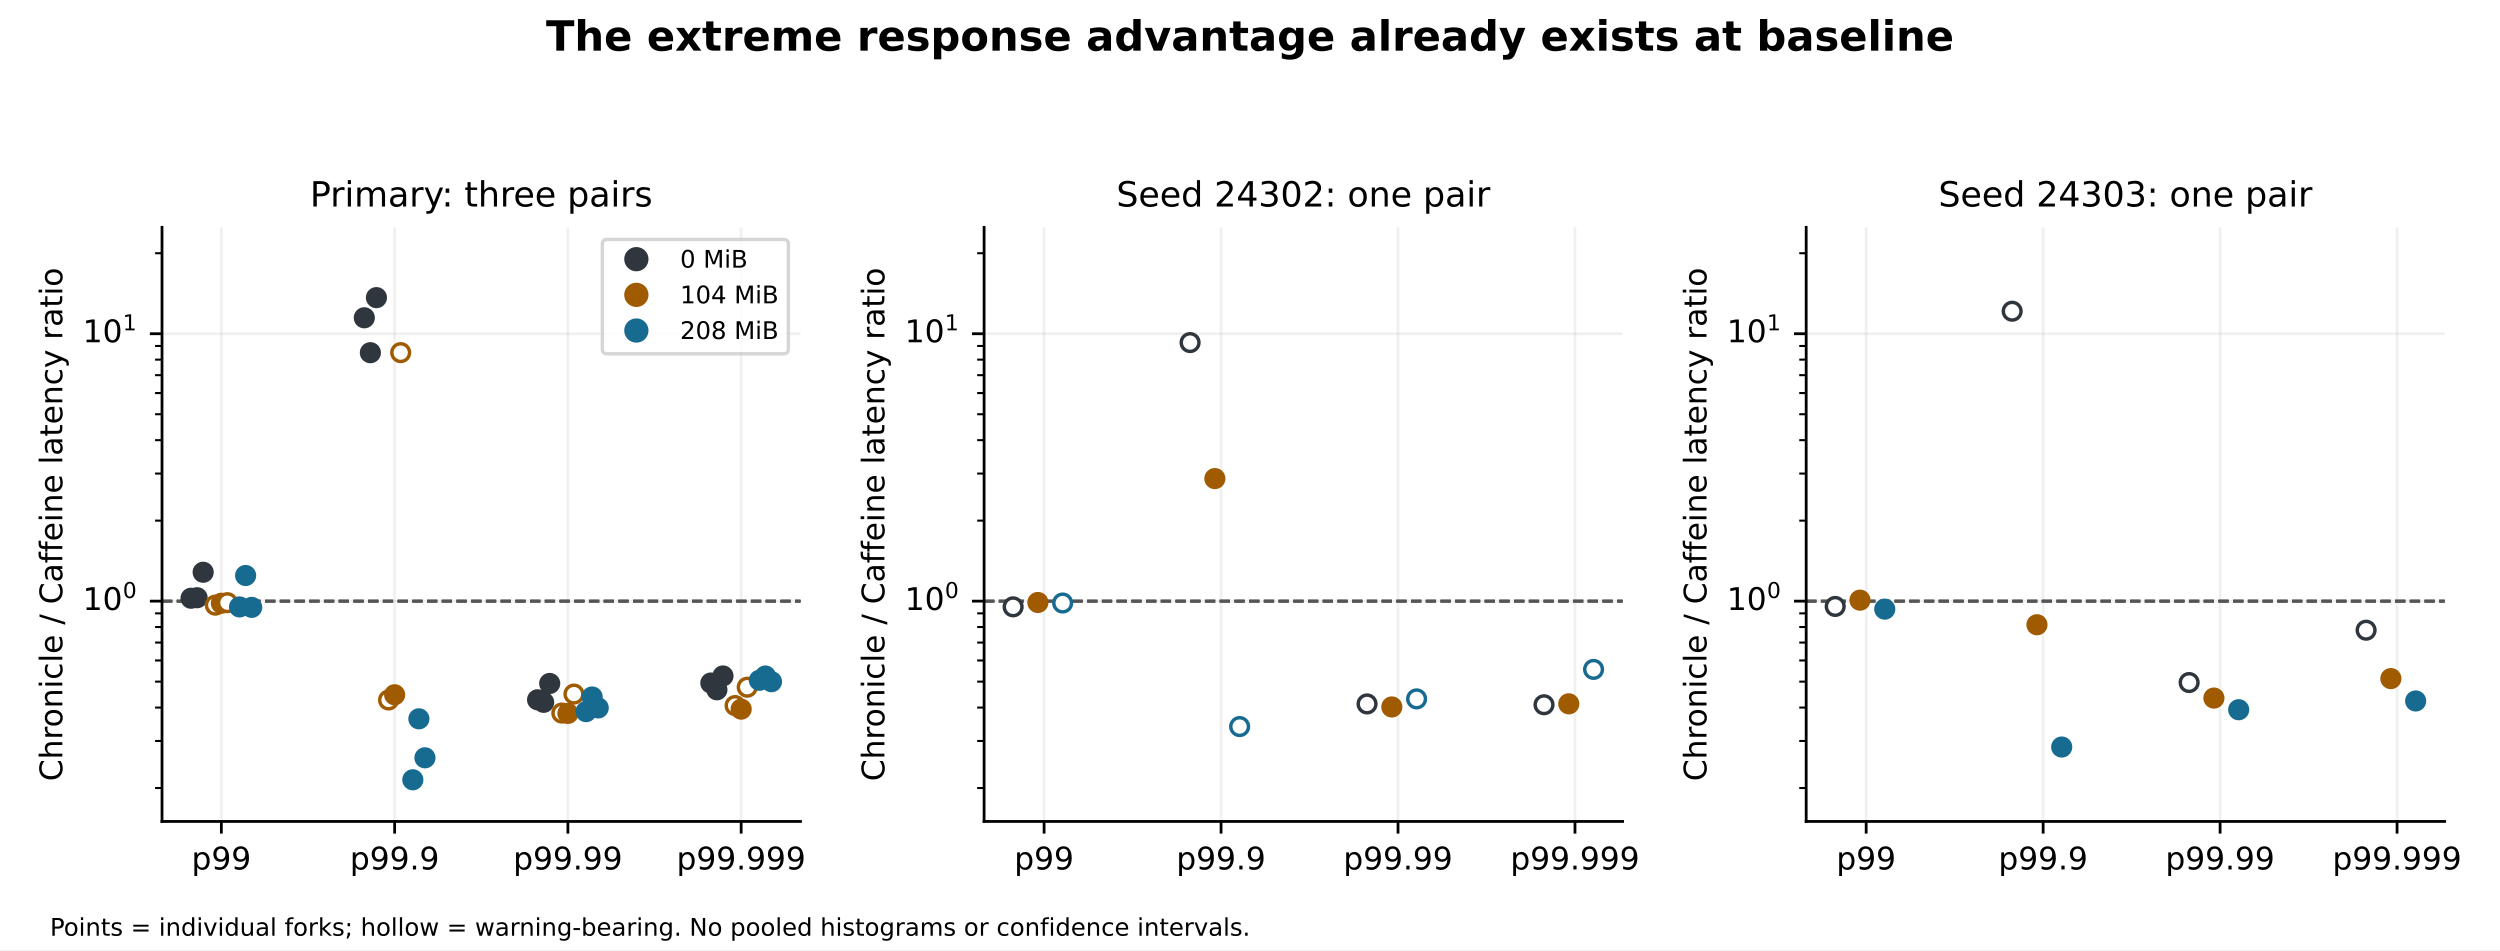
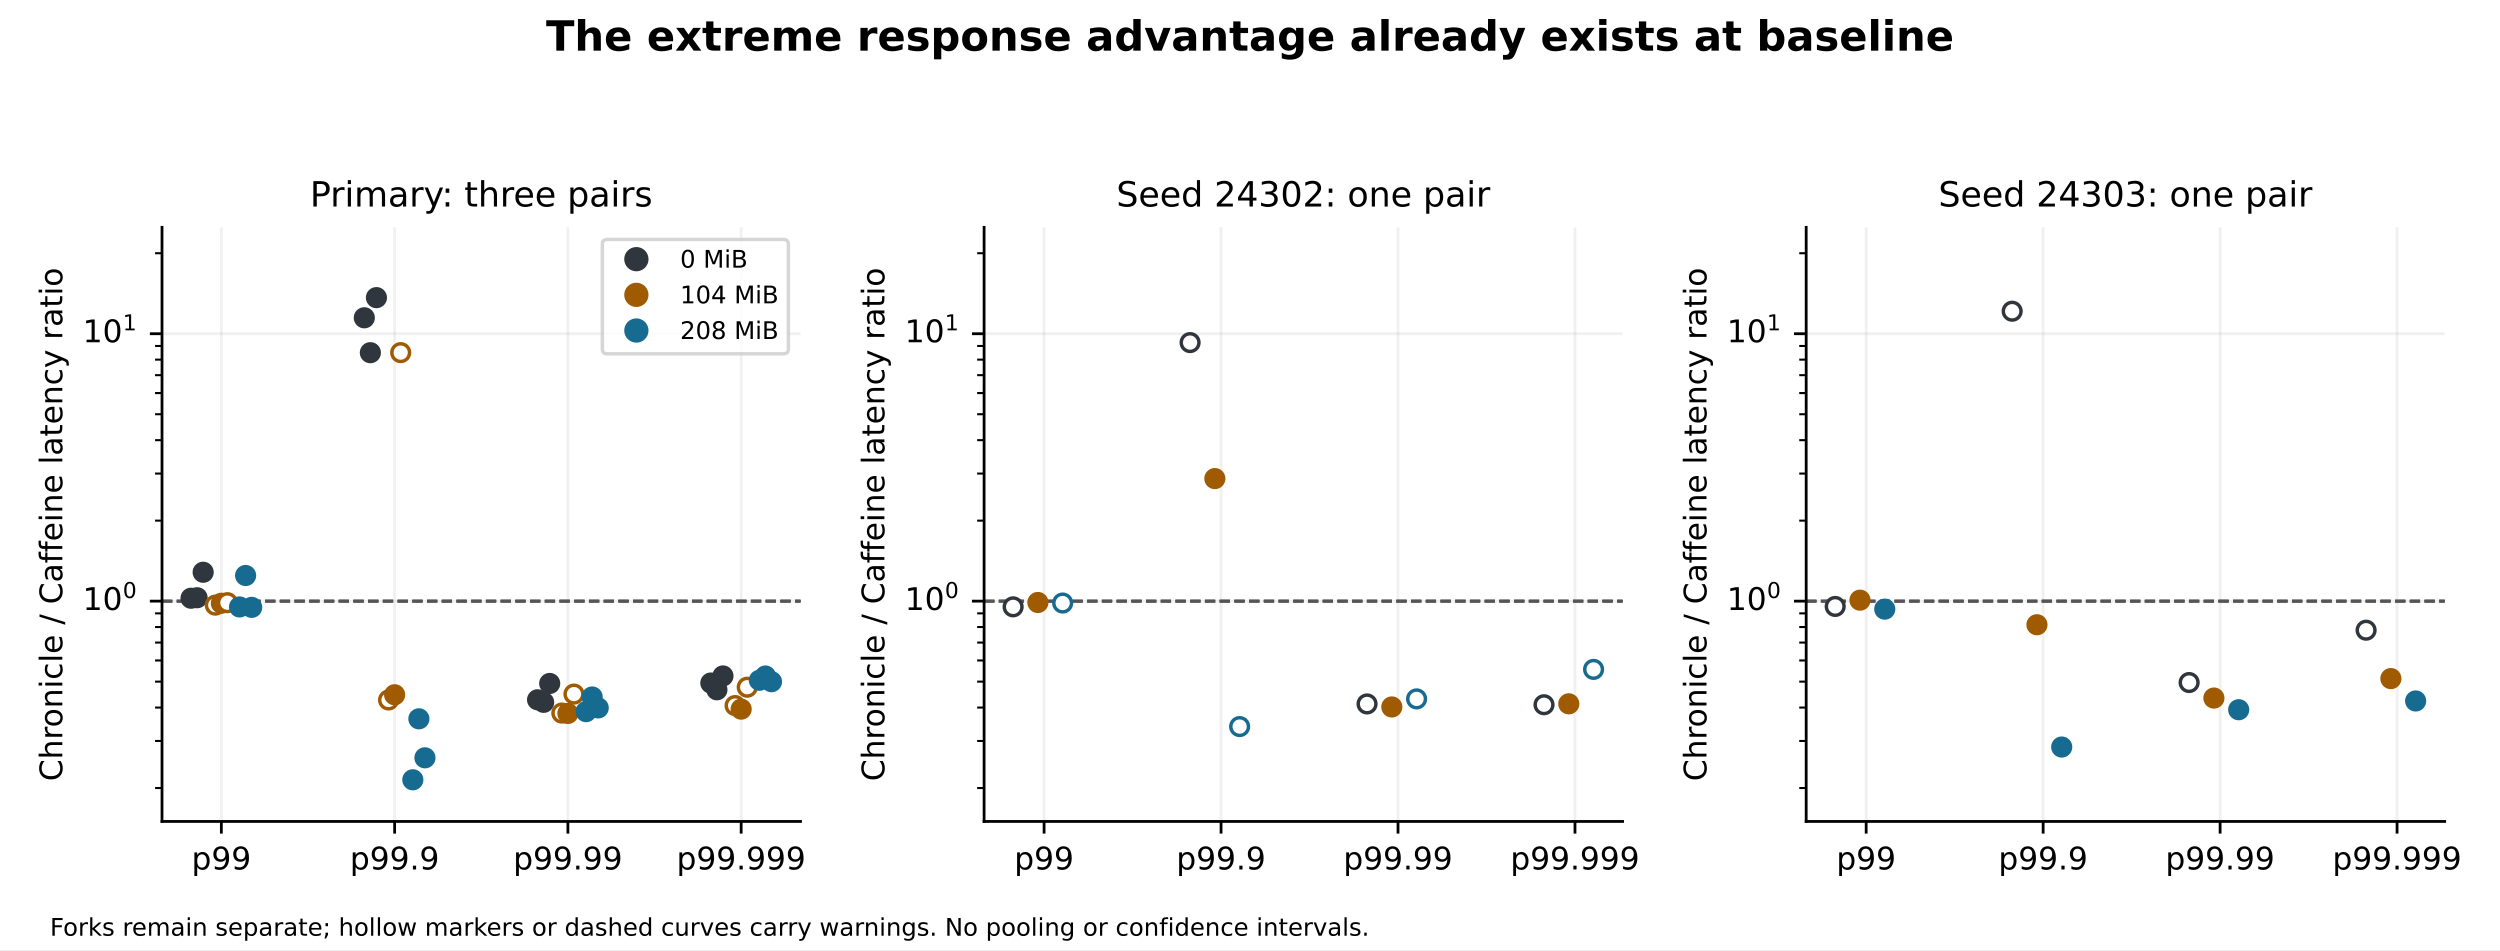
<svg xmlns="http://www.w3.org/2000/svg" xmlns:xlink="http://www.w3.org/1999/xlink" width="720pt" height="273.6pt" viewBox="0 0 720 273.6" version="1.1">
  <defs>
    <style type="text/css">*{stroke-linejoin: round; stroke-linecap: butt}</style>
  </defs>
  <g id="figure_1">
    <g id="patch_1">
      <path d="M 0 273.6 L 720 273.6 L 720 0 L 0 0 z " style="fill: #ffffff" />
    </g>
    <g id="axes_1">
      <g id="patch_2">
        <path d="M 46.66 236.576 L 230.546 236.576 L 230.546 65.472 L 46.66 65.472 z " style="fill: #ffffff" />
      </g>
      <g id="matplotlib.axis_1">
        <g id="xtick_1">
          <g id="line2d_1">
            <path d="M 63.751 236.576 L 63.751 65.472 " clip-path="url(#pb06b08d9f8)" style="fill: none; stroke: #b0b0b0; stroke-opacity: 0.18; stroke-width: 0.8; stroke-linecap: square" />
          </g>
          <g id="line2d_2">
            <defs>
              <path id="m2e19fe0b35" d="M 0 0 L 0 3.5 " style="stroke: #000000; stroke-width: 0.8" />
            </defs>
            <g>
              <use xlink:href="#m2e19fe0b35" x="63.751" y="236.576" style="stroke: #000000; stroke-width: 0.8" />
            </g>
          </g>
          <g id="text_1">
            <text style="font-size: 9px; font-family: 'DejaVu Sans', 'Bitstream Vera Sans', 'Computer Modern Sans Serif', 'Lucida Grande', 'Verdana', 'Geneva', 'Lucid', 'Arial', 'Helvetica', 'Avant Garde', sans-serif; text-anchor: middle" x="63.751" y="250.415" transform="rotate(-0 63.75149 250.4146)">p99</text>
          </g>
        </g>
        <g id="xtick_2">
          <g id="line2d_3">
            <path d="M 113.653 236.576 L 113.653 65.472 " clip-path="url(#pb06b08d9f8)" style="fill: none; stroke: #b0b0b0; stroke-opacity: 0.18; stroke-width: 0.8; stroke-linecap: square" />
          </g>
          <g id="line2d_4">
            <g>
              <use xlink:href="#m2e19fe0b35" x="113.653" y="236.576" style="stroke: #000000; stroke-width: 0.8" />
            </g>
          </g>
          <g id="text_2">
            <text style="font-size: 9px; font-family: 'DejaVu Sans', 'Bitstream Vera Sans', 'Computer Modern Sans Serif', 'Lucida Grande', 'Verdana', 'Geneva', 'Lucid', 'Arial', 'Helvetica', 'Avant Garde', sans-serif; text-anchor: middle" x="113.653" y="250.415" transform="rotate(-0 113.6526 250.4146)">p99.9</text>
          </g>
        </g>
        <g id="xtick_3">
          <g id="line2d_5">
            <path d="M 163.554 236.576 L 163.554 65.472 " clip-path="url(#pb06b08d9f8)" style="fill: none; stroke: #b0b0b0; stroke-opacity: 0.18; stroke-width: 0.8; stroke-linecap: square" />
          </g>
          <g id="line2d_6">
            <g>
              <use xlink:href="#m2e19fe0b35" x="163.554" y="236.576" style="stroke: #000000; stroke-width: 0.8" />
            </g>
          </g>
          <g id="text_3">
            <text style="font-size: 9px; font-family: 'DejaVu Sans', 'Bitstream Vera Sans', 'Computer Modern Sans Serif', 'Lucida Grande', 'Verdana', 'Geneva', 'Lucid', 'Arial', 'Helvetica', 'Avant Garde', sans-serif; text-anchor: middle" x="163.554" y="250.415" transform="rotate(-0 163.5538 250.4146)">p99.99</text>
          </g>
        </g>
        <g id="xtick_4">
          <g id="line2d_7">
            <path d="M 213.455 236.576 L 213.455 65.472 " clip-path="url(#pb06b08d9f8)" style="fill: none; stroke: #b0b0b0; stroke-opacity: 0.18; stroke-width: 0.8; stroke-linecap: square" />
          </g>
          <g id="line2d_8">
            <g>
              <use xlink:href="#m2e19fe0b35" x="213.455" y="236.576" style="stroke: #000000; stroke-width: 0.8" />
            </g>
          </g>
          <g id="text_4">
            <text style="font-size: 9px; font-family: 'DejaVu Sans', 'Bitstream Vera Sans', 'Computer Modern Sans Serif', 'Lucida Grande', 'Verdana', 'Geneva', 'Lucid', 'Arial', 'Helvetica', 'Avant Garde', sans-serif; text-anchor: middle" x="213.455" y="250.415" transform="rotate(-0 213.4549 250.4146)">p99.999</text>
          </g>
        </g>
      </g>
      <g id="matplotlib.axis_2">
        <g id="ytick_1">
          <g id="line2d_9">
            <path d="M 46.66 173.127 L 230.546 173.127 " clip-path="url(#pb06b08d9f8)" style="fill: none; stroke: #b0b0b0; stroke-opacity: 0.18; stroke-width: 0.8; stroke-linecap: square" />
          </g>
          <g id="line2d_10">
            <defs>
              <path id="m45cac647a9" d="M 0 0 L -3.5 0 " style="stroke: #000000; stroke-width: 0.8" />
            </defs>
            <g>
              <use xlink:href="#m45cac647a9" x="46.66" y="173.127" style="stroke: #000000; stroke-width: 0.8" />
            </g>
          </g>
          <g id="text_5">
            <g transform="translate(23.82035 176.5463)">
              <text>
                <tspan x="0" y="-0.873" style="font-size: 9px; font-family: 'DejaVu Sans'">1</tspan>
                <tspan x="5.726" y="-0.873" style="font-size: 9px; font-family: 'DejaVu Sans'">0</tspan>
                <tspan x="11.538" y="-4.319" style="font-size: 6.3px; font-family: 'DejaVu Sans'">0</tspan>
              </text>
            </g>
          </g>
        </g>
        <g id="ytick_2">
          <g id="line2d_11">
            <path d="M 46.66 96.117 L 230.546 96.117 " clip-path="url(#pb06b08d9f8)" style="fill: none; stroke: #b0b0b0; stroke-opacity: 0.18; stroke-width: 0.8; stroke-linecap: square" />
          </g>
          <g id="line2d_12">
            <g>
              <use xlink:href="#m45cac647a9" x="46.66" y="96.117" style="stroke: #000000; stroke-width: 0.8" />
            </g>
          </g>
          <g id="text_6">
            <g transform="translate(23.82035 99.53655)">
              <text>
                <tspan x="0" y="-0.961" style="font-size: 9px; font-family: 'DejaVu Sans'">1</tspan>
                <tspan x="5.726" y="-0.961" style="font-size: 9px; font-family: 'DejaVu Sans'">0</tspan>
                <tspan x="11.538" y="-4.406" style="font-size: 6.3px; font-family: 'DejaVu Sans'">1</tspan>
              </text>
            </g>
          </g>
        </g>
        <g id="ytick_3">
          <g id="line2d_13">
            <defs>
              <path id="m5f6f4502dd" d="M 0 0 L -2 0 " style="stroke: #000000; stroke-width: 0.6" />
            </defs>
            <g>
              <use xlink:href="#m5f6f4502dd" x="46.66" y="226.954" style="stroke: #000000; stroke-width: 0.6" />
            </g>
          </g>
        </g>
        <g id="ytick_4">
          <g id="line2d_14">
            <g>
              <use xlink:href="#m5f6f4502dd" x="46.66" y="213.394" style="stroke: #000000; stroke-width: 0.6" />
            </g>
          </g>
        </g>
        <g id="ytick_5">
          <g id="line2d_15">
            <g>
              <use xlink:href="#m5f6f4502dd" x="46.66" y="203.772" style="stroke: #000000; stroke-width: 0.6" />
            </g>
          </g>
        </g>
        <g id="ytick_6">
          <g id="line2d_16">
            <g>
              <use xlink:href="#m5f6f4502dd" x="46.66" y="196.309" style="stroke: #000000; stroke-width: 0.6" />
            </g>
          </g>
        </g>
        <g id="ytick_7">
          <g id="line2d_17">
            <g>
              <use xlink:href="#m5f6f4502dd" x="46.66" y="190.212" style="stroke: #000000; stroke-width: 0.6" />
            </g>
          </g>
        </g>
        <g id="ytick_8">
          <g id="line2d_18">
            <g>
              <use xlink:href="#m5f6f4502dd" x="46.66" y="185.056" style="stroke: #000000; stroke-width: 0.6" />
            </g>
          </g>
        </g>
        <g id="ytick_9">
          <g id="line2d_19">
            <g>
              <use xlink:href="#m5f6f4502dd" x="46.66" y="180.59" style="stroke: #000000; stroke-width: 0.6" />
            </g>
          </g>
        </g>
        <g id="ytick_10">
          <g id="line2d_20">
            <g>
              <use xlink:href="#m5f6f4502dd" x="46.66" y="176.651" style="stroke: #000000; stroke-width: 0.6" />
            </g>
          </g>
        </g>
        <g id="ytick_11">
          <g id="line2d_21">
            <g>
              <use xlink:href="#m5f6f4502dd" x="46.66" y="149.945" style="stroke: #000000; stroke-width: 0.6" />
            </g>
          </g>
        </g>
        <g id="ytick_12">
          <g id="line2d_22">
            <g>
              <use xlink:href="#m5f6f4502dd" x="46.66" y="136.384" style="stroke: #000000; stroke-width: 0.6" />
            </g>
          </g>
        </g>
        <g id="ytick_13">
          <g id="line2d_23">
            <g>
              <use xlink:href="#m5f6f4502dd" x="46.66" y="126.763" style="stroke: #000000; stroke-width: 0.6" />
            </g>
          </g>
        </g>
        <g id="ytick_14">
          <g id="line2d_24">
            <g>
              <use xlink:href="#m5f6f4502dd" x="46.66" y="119.299" style="stroke: #000000; stroke-width: 0.6" />
            </g>
          </g>
        </g>
        <g id="ytick_15">
          <g id="line2d_25">
            <g>
              <use xlink:href="#m5f6f4502dd" x="46.66" y="113.202" style="stroke: #000000; stroke-width: 0.6" />
            </g>
          </g>
        </g>
        <g id="ytick_16">
          <g id="line2d_26">
            <g>
              <use xlink:href="#m5f6f4502dd" x="46.66" y="108.046" style="stroke: #000000; stroke-width: 0.6" />
            </g>
          </g>
        </g>
        <g id="ytick_17">
          <g id="line2d_27">
            <g>
              <use xlink:href="#m5f6f4502dd" x="46.66" y="103.58" style="stroke: #000000; stroke-width: 0.6" />
            </g>
          </g>
        </g>
        <g id="ytick_18">
          <g id="line2d_28">
            <g>
              <use xlink:href="#m5f6f4502dd" x="46.66" y="99.641" style="stroke: #000000; stroke-width: 0.6" />
            </g>
          </g>
        </g>
        <g id="ytick_19">
          <g id="line2d_29">
            <g>
              <use xlink:href="#m5f6f4502dd" x="46.66" y="72.935" style="stroke: #000000; stroke-width: 0.6" />
            </g>
          </g>
        </g>
        <g id="text_7">
          <text style="font-size: 9px; font-family: 'DejaVu Sans', 'Bitstream Vera Sans', 'Computer Modern Sans Serif', 'Lucida Grande', 'Verdana', 'Geneva', 'Lucid', 'Arial', 'Helvetica', 'Avant Garde', sans-serif; text-anchor: middle" x="17.949" y="151.024" transform="rotate(-90 17.94863 151.024)">Chronicle / Caffeine latency ratio</text>
        </g>
      </g>
      <g id="line2d_30">
        <path d="M 46.66 173.127 L 230.546 173.127 " clip-path="url(#pb06b08d9f8)" style="fill: none; stroke-dasharray: 2.96,1.28; stroke-dashoffset: 0; stroke: #555555; stroke-width: 0.8" />
      </g>
      <g id="line2d_31">
        <path d="M 46.66 173.127 L 230.546 173.127 " clip-path="url(#pb06b08d9f8)" style="fill: none; stroke-dasharray: 2.96,1.28; stroke-dashoffset: 0; stroke: #555555; stroke-width: 0.8" />
      </g>
      <g id="line2d_32">
        <path d="M 46.66 173.127 L 230.546 173.127 " clip-path="url(#pb06b08d9f8)" style="fill: none; stroke-dasharray: 2.96,1.28; stroke-dashoffset: 0; stroke: #555555; stroke-width: 0.8" />
      </g>
      <g id="patch_3">
        <path d="M 46.66 236.576 L 46.66 65.472 " style="fill: none; stroke: #000000; stroke-width: 0.8; stroke-linejoin: miter; stroke-linecap: square" />
      </g>
      <g id="patch_4">
        <path d="M 46.66 236.576 L 230.546 236.576 " style="fill: none; stroke: #000000; stroke-width: 0.8; stroke-linejoin: miter; stroke-linecap: square" />
      </g>
      <g id="PathCollection_1">
        <defs>
          <path id="m85027ea4e3" d="M 0 2.55 C 0.676 2.55 1.325 2.281 1.803 1.803 C 2.281 1.325 2.55 0.676 2.55 0 C 2.55 -0.676 2.281 -1.325 1.803 -1.803 C 1.325 -2.281 0.676 -2.55 0 -2.55 C -0.676 -2.55 -1.325 -2.281 -1.803 -1.803 C -2.281 -1.325 -2.55 -0.676 -2.55 0 C -2.55 0.676 -2.281 1.325 -1.803 1.803 C -1.325 2.281 -0.676 2.55 0 2.55 z " style="stroke: #30363d" />
        </defs>
        <g clip-path="url(#pb06b08d9f8)">
          <use xlink:href="#m85027ea4e3" x="55.019" y="172.292" style="fill: #30363d; stroke: #30363d" />
        </g>
      </g>
      <g id="PathCollection_2">
        <g clip-path="url(#pb06b08d9f8)">
          <use xlink:href="#m85027ea4e3" x="104.92" y="91.52" style="fill: #30363d; stroke: #30363d" />
        </g>
      </g>
      <g id="PathCollection_3">
        <g clip-path="url(#pb06b08d9f8)">
          <use xlink:href="#m85027ea4e3" x="154.821" y="201.535" style="fill: #30363d; stroke: #30363d" />
        </g>
      </g>
      <g id="PathCollection_4">
        <g clip-path="url(#pb06b08d9f8)">
          <use xlink:href="#m85027ea4e3" x="204.722" y="196.713" style="fill: #30363d; stroke: #30363d" />
        </g>
      </g>
      <g id="PathCollection_5">
        <g clip-path="url(#pb06b08d9f8)">
          <use xlink:href="#m85027ea4e3" x="56.765" y="172.147" style="fill: #30363d; stroke: #30363d" />
        </g>
      </g>
      <g id="PathCollection_6">
        <g clip-path="url(#pb06b08d9f8)">
          <use xlink:href="#m85027ea4e3" x="106.666" y="101.576" style="fill: #30363d; stroke: #30363d" />
        </g>
      </g>
      <g id="PathCollection_7">
        <g clip-path="url(#pb06b08d9f8)">
          <use xlink:href="#m85027ea4e3" x="156.568" y="202.27" style="fill: #30363d; stroke: #30363d" />
        </g>
      </g>
      <g id="PathCollection_8">
        <g clip-path="url(#pb06b08d9f8)">
          <use xlink:href="#m85027ea4e3" x="206.469" y="198.658" style="fill: #30363d; stroke: #30363d" />
        </g>
      </g>
      <g id="PathCollection_9">
        <g clip-path="url(#pb06b08d9f8)">
          <use xlink:href="#m85027ea4e3" x="58.512" y="164.81" style="fill: #30363d; stroke: #30363d" />
        </g>
      </g>
      <g id="PathCollection_10">
        <g clip-path="url(#pb06b08d9f8)">
          <use xlink:href="#m85027ea4e3" x="108.413" y="85.717" style="fill: #30363d; stroke: #30363d" />
        </g>
      </g>
      <g id="PathCollection_11">
        <g clip-path="url(#pb06b08d9f8)">
          <use xlink:href="#m85027ea4e3" x="158.314" y="196.836" style="fill: #30363d; stroke: #30363d" />
        </g>
      </g>
      <g id="PathCollection_12">
        <g clip-path="url(#pb06b08d9f8)">
          <use xlink:href="#m85027ea4e3" x="208.215" y="194.675" style="fill: #30363d; stroke: #30363d" />
        </g>
      </g>
      <g id="PathCollection_13">
        <defs>
          <path id="m04c769f289" d="M 0 2.55 C 0.676 2.55 1.325 2.281 1.803 1.803 C 2.281 1.325 2.55 0.676 2.55 0 C 2.55 -0.676 2.281 -1.325 1.803 -1.803 C 1.325 -2.281 0.676 -2.55 0 -2.55 C -0.676 -2.55 -1.325 -2.281 -1.803 -1.803 C -2.281 -1.325 -2.55 -0.676 -2.55 0 C -2.55 0.676 -2.281 1.325 -1.803 1.803 C -1.325 2.281 -0.676 2.55 0 2.55 z " style="stroke: #a05a00" />
        </defs>
        <g clip-path="url(#pb06b08d9f8)">
          <use xlink:href="#m04c769f289" x="62.005" y="174.279" style="fill: #ffffff; stroke: #a05a00" />
        </g>
      </g>
      <g id="PathCollection_14">
        <g clip-path="url(#pb06b08d9f8)">
          <use xlink:href="#m04c769f289" x="111.906" y="201.592" style="fill: #ffffff; stroke: #a05a00" />
        </g>
      </g>
      <g id="PathCollection_15">
        <g clip-path="url(#pb06b08d9f8)">
          <use xlink:href="#m04c769f289" x="161.807" y="205.361" style="fill: #ffffff; stroke: #a05a00" />
        </g>
      </g>
      <g id="PathCollection_16">
        <g clip-path="url(#pb06b08d9f8)">
          <use xlink:href="#m04c769f289" x="211.708" y="203.204" style="fill: #ffffff; stroke: #a05a00" />
        </g>
      </g>
      <g id="PathCollection_17">
        <defs>
          <path id="m1317a0f35c" d="M 0 2.55 C 0.676 2.55 1.325 2.281 1.803 1.803 C 2.281 1.325 2.55 0.676 2.55 0 C 2.55 -0.676 2.281 -1.325 1.803 -1.803 C 1.325 -2.281 0.676 -2.55 0 -2.55 C -0.676 -2.55 -1.325 -2.281 -1.803 -1.803 C -2.281 -1.325 -2.55 -0.676 -2.55 0 C -2.55 0.676 -2.281 1.325 -1.803 1.803 C -1.325 2.281 -0.676 2.55 0 2.55 z " style="stroke: #a05a00" />
        </defs>
        <g clip-path="url(#pb06b08d9f8)">
          <use xlink:href="#m1317a0f35c" x="63.751" y="173.74" style="fill: #a05a00; stroke: #a05a00" />
        </g>
      </g>
      <g id="PathCollection_18">
        <g clip-path="url(#pb06b08d9f8)">
          <use xlink:href="#m1317a0f35c" x="113.653" y="200.091" style="fill: #a05a00; stroke: #a05a00" />
        </g>
      </g>
      <g id="PathCollection_19">
        <g clip-path="url(#pb06b08d9f8)">
          <use xlink:href="#m1317a0f35c" x="163.554" y="205.468" style="fill: #a05a00; stroke: #a05a00" />
        </g>
      </g>
      <g id="PathCollection_20">
        <g clip-path="url(#pb06b08d9f8)">
          <use xlink:href="#m1317a0f35c" x="213.455" y="204.23" style="fill: #a05a00; stroke: #a05a00" />
        </g>
      </g>
      <g id="PathCollection_21">
        <g clip-path="url(#pb06b08d9f8)">
          <use xlink:href="#m04c769f289" x="65.498" y="173.573" style="fill: #ffffff; stroke: #a05a00" />
        </g>
      </g>
      <g id="PathCollection_22">
        <g clip-path="url(#pb06b08d9f8)">
          <use xlink:href="#m04c769f289" x="115.399" y="101.554" style="fill: #ffffff; stroke: #a05a00" />
        </g>
      </g>
      <g id="PathCollection_23">
        <g clip-path="url(#pb06b08d9f8)">
          <use xlink:href="#m04c769f289" x="165.3" y="199.896" style="fill: #ffffff; stroke: #a05a00" />
        </g>
      </g>
      <g id="PathCollection_24">
        <g clip-path="url(#pb06b08d9f8)">
          <use xlink:href="#m04c769f289" x="215.201" y="197.916" style="fill: #ffffff; stroke: #a05a00" />
        </g>
      </g>
      <g id="PathCollection_25">
        <defs>
          <path id="m5c1a05dfcf" d="M 0 2.55 C 0.676 2.55 1.325 2.281 1.803 1.803 C 2.281 1.325 2.55 0.676 2.55 0 C 2.55 -0.676 2.281 -1.325 1.803 -1.803 C 1.325 -2.281 0.676 -2.55 0 -2.55 C -0.676 -2.55 -1.325 -2.281 -1.803 -1.803 C -2.281 -1.325 -2.55 -0.676 -2.55 0 C -2.55 0.676 -2.281 1.325 -1.803 1.803 C -1.325 2.281 -0.676 2.55 0 2.55 z " style="stroke: #176b91" />
        </defs>
        <g clip-path="url(#pb06b08d9f8)">
          <use xlink:href="#m5c1a05dfcf" x="68.991" y="174.801" style="fill: #176b91; stroke: #176b91" />
        </g>
      </g>
      <g id="PathCollection_26">
        <g clip-path="url(#pb06b08d9f8)">
          <use xlink:href="#m5c1a05dfcf" x="118.892" y="224.578" style="fill: #176b91; stroke: #176b91" />
        </g>
      </g>
      <g id="PathCollection_27">
        <g clip-path="url(#pb06b08d9f8)">
          <use xlink:href="#m5c1a05dfcf" x="168.793" y="204.952" style="fill: #176b91; stroke: #176b91" />
        </g>
      </g>
      <g id="PathCollection_28">
        <g clip-path="url(#pb06b08d9f8)">
          <use xlink:href="#m5c1a05dfcf" x="218.695" y="195.925" style="fill: #176b91; stroke: #176b91" />
        </g>
      </g>
      <g id="PathCollection_29">
        <g clip-path="url(#pb06b08d9f8)">
          <use xlink:href="#m5c1a05dfcf" x="70.738" y="165.745" style="fill: #176b91; stroke: #176b91" />
        </g>
      </g>
      <g id="PathCollection_30">
        <g clip-path="url(#pb06b08d9f8)">
          <use xlink:href="#m5c1a05dfcf" x="120.639" y="207.02" style="fill: #176b91; stroke: #176b91" />
        </g>
      </g>
      <g id="PathCollection_31">
        <g clip-path="url(#pb06b08d9f8)">
          <use xlink:href="#m5c1a05dfcf" x="170.54" y="200.73" style="fill: #176b91; stroke: #176b91" />
        </g>
      </g>
      <g id="PathCollection_32">
        <g clip-path="url(#pb06b08d9f8)">
          <use xlink:href="#m5c1a05dfcf" x="220.441" y="194.693" style="fill: #176b91; stroke: #176b91" />
        </g>
      </g>
      <g id="PathCollection_33">
        <g clip-path="url(#pb06b08d9f8)">
          <use xlink:href="#m5c1a05dfcf" x="72.484" y="174.922" style="fill: #176b91; stroke: #176b91" />
        </g>
      </g>
      <g id="PathCollection_34">
        <g clip-path="url(#pb06b08d9f8)">
          <use xlink:href="#m5c1a05dfcf" x="122.385" y="218.247" style="fill: #176b91; stroke: #176b91" />
        </g>
      </g>
      <g id="PathCollection_35">
        <g clip-path="url(#pb06b08d9f8)">
          <use xlink:href="#m5c1a05dfcf" x="172.286" y="203.881" style="fill: #176b91; stroke: #176b91" />
        </g>
      </g>
      <g id="PathCollection_36">
        <g clip-path="url(#pb06b08d9f8)">
          <use xlink:href="#m5c1a05dfcf" x="222.188" y="196.327" style="fill: #176b91; stroke: #176b91" />
        </g>
      </g>
      <g id="text_8">
        <text style="font-size: 10px; font-family: 'DejaVu Sans', 'Bitstream Vera Sans', 'Computer Modern Sans Serif', 'Lucida Grande', 'Verdana', 'Geneva', 'Lucid', 'Arial', 'Helvetica', 'Avant Garde', sans-serif; text-anchor: middle" x="138.603" y="59.472" transform="rotate(-0 138.6032 59.472)">Primary: three pairs</text>
      </g>
      <g id="legend_1">
        <g id="patch_5">
          <path d="M 174.873 101.896 L 225.646 101.896 Q 227.046 101.896 227.046 100.496 L 227.046 70.372 Q 227.046 68.972 225.646 68.972 L 174.873 68.972 Q 173.473 68.972 173.473 70.372 L 173.473 100.496 Q 173.473 101.896 174.873 101.896 z " style="fill: #ffffff; opacity: 0.8; stroke: #cccccc; stroke-linejoin: miter" />
        </g>
        <g id="line2d_33">
          <defs>
            <path id="meec85dda06" d="M 0 3 C 0.796 3 1.559 2.684 2.121 2.121 C 2.684 1.559 3 0.796 3 0 C 3 -0.796 2.684 -1.559 2.121 -2.121 C 1.559 -2.684 0.796 -3 0 -3 C -0.796 -3 -1.559 -2.684 -2.121 -2.121 C -2.684 -1.559 -3 -0.796 -3 0 C -3 0.796 -2.684 1.559 -2.121 2.121 C -1.559 2.684 -0.796 3 0 3 z " style="stroke: #30363d" />
          </defs>
          <g>
            <use xlink:href="#meec85dda06" x="183.273" y="74.641" style="fill: #30363d; stroke: #30363d" />
          </g>
        </g>
        <g id="text_9">
          <text style="font-size: 7px; font-family: 'DejaVu Sans', 'Bitstream Vera Sans', 'Computer Modern Sans Serif', 'Lucida Grande', 'Verdana', 'Geneva', 'Lucid', 'Arial', 'Helvetica', 'Avant Garde', sans-serif; text-anchor: start" x="195.873" y="77.091" transform="rotate(-0 195.8731 77.09091)">0 MiB</text>
        </g>
        <g id="line2d_34">
          <defs>
            <path id="m5fdde1ce0a" d="M 0 3 C 0.796 3 1.559 2.684 2.121 2.121 C 2.684 1.559 3 0.796 3 0 C 3 -0.796 2.684 -1.559 2.121 -2.121 C 1.559 -2.684 0.796 -3 0 -3 C -0.796 -3 -1.559 -2.684 -2.121 -2.121 C -2.684 -1.559 -3 -0.796 -3 0 C -3 0.796 -2.684 1.559 -2.121 2.121 C -1.559 2.684 -0.796 3 0 3 z " style="stroke: #a05a00" />
          </defs>
          <g>
            <use xlink:href="#m5fdde1ce0a" x="183.273" y="84.916" style="fill: #a05a00; stroke: #a05a00" />
          </g>
        </g>
        <g id="text_10">
          <text style="font-size: 7px; font-family: 'DejaVu Sans', 'Bitstream Vera Sans', 'Computer Modern Sans Serif', 'Lucida Grande', 'Verdana', 'Geneva', 'Lucid', 'Arial', 'Helvetica', 'Avant Garde', sans-serif; text-anchor: start" x="195.873" y="87.366" transform="rotate(-0 195.8731 87.36559)">104 MiB</text>
        </g>
        <g id="line2d_35">
          <defs>
            <path id="mb1805a4acd" d="M 0 3 C 0.796 3 1.559 2.684 2.121 2.121 C 2.684 1.559 3 0.796 3 0 C 3 -0.796 2.684 -1.559 2.121 -2.121 C 1.559 -2.684 0.796 -3 0 -3 C -0.796 -3 -1.559 -2.684 -2.121 -2.121 C -2.684 -1.559 -3 -0.796 -3 0 C -3 0.796 -2.684 1.559 -2.121 2.121 C -1.559 2.684 -0.796 3 0 3 z " style="stroke: #176b91" />
          </defs>
          <g>
            <use xlink:href="#mb1805a4acd" x="183.273" y="95.19" style="fill: #176b91; stroke: #176b91" />
          </g>
        </g>
        <g id="text_11">
          <text style="font-size: 7px; font-family: 'DejaVu Sans', 'Bitstream Vera Sans', 'Computer Modern Sans Serif', 'Lucida Grande', 'Verdana', 'Geneva', 'Lucid', 'Arial', 'Helvetica', 'Avant Garde', sans-serif; text-anchor: start" x="195.873" y="97.64" transform="rotate(-0 195.8731 97.64028)">208 MiB</text>
        </g>
      </g>
    </g>
    <g id="axes_2">
      <g id="patch_6">
        <path d="M 283.42 236.576 L 467.306 236.576 L 467.306 65.472 L 283.42 65.472 z " style="fill: #ffffff" />
      </g>
      <g id="matplotlib.axis_3">
        <g id="xtick_5">
          <g id="line2d_36">
            <path d="M 300.698 236.576 L 300.698 65.472 " clip-path="url(#p03fde44b15)" style="fill: none; stroke: #b0b0b0; stroke-opacity: 0.18; stroke-width: 0.8; stroke-linecap: square" />
          </g>
          <g id="line2d_37">
            <g>
              <use xlink:href="#m2e19fe0b35" x="300.698" y="236.576" style="stroke: #000000; stroke-width: 0.8" />
            </g>
          </g>
          <g id="text_12">
            <text style="font-size: 9px; font-family: 'DejaVu Sans', 'Bitstream Vera Sans', 'Computer Modern Sans Serif', 'Lucida Grande', 'Verdana', 'Geneva', 'Lucid', 'Arial', 'Helvetica', 'Avant Garde', sans-serif; text-anchor: middle" x="300.698" y="250.415" transform="rotate(-0 300.6979 250.4146)">p99</text>
          </g>
        </g>
        <g id="xtick_6">
          <g id="line2d_38">
            <path d="M 351.664 236.576 L 351.664 65.472 " clip-path="url(#p03fde44b15)" style="fill: none; stroke: #b0b0b0; stroke-opacity: 0.18; stroke-width: 0.8; stroke-linecap: square" />
          </g>
          <g id="line2d_39">
            <g>
              <use xlink:href="#m2e19fe0b35" x="351.664" y="236.576" style="stroke: #000000; stroke-width: 0.8" />
            </g>
          </g>
          <g id="text_13">
            <text style="font-size: 9px; font-family: 'DejaVu Sans', 'Bitstream Vera Sans', 'Computer Modern Sans Serif', 'Lucida Grande', 'Verdana', 'Geneva', 'Lucid', 'Arial', 'Helvetica', 'Avant Garde', sans-serif; text-anchor: middle" x="351.664" y="250.415" transform="rotate(-0 351.664 250.4146)">p99.9</text>
          </g>
        </g>
        <g id="xtick_7">
          <g id="line2d_40">
            <path d="M 402.63 236.576 L 402.63 65.472 " clip-path="url(#p03fde44b15)" style="fill: none; stroke: #b0b0b0; stroke-opacity: 0.18; stroke-width: 0.8; stroke-linecap: square" />
          </g>
          <g id="line2d_41">
            <g>
              <use xlink:href="#m2e19fe0b35" x="402.63" y="236.576" style="stroke: #000000; stroke-width: 0.8" />
            </g>
          </g>
          <g id="text_14">
            <text style="font-size: 9px; font-family: 'DejaVu Sans', 'Bitstream Vera Sans', 'Computer Modern Sans Serif', 'Lucida Grande', 'Verdana', 'Geneva', 'Lucid', 'Arial', 'Helvetica', 'Avant Garde', sans-serif; text-anchor: middle" x="402.63" y="250.415" transform="rotate(-0 402.6301 250.4146)">p99.99</text>
          </g>
        </g>
        <g id="xtick_8">
          <g id="line2d_42">
            <path d="M 453.596 236.576 L 453.596 65.472 " clip-path="url(#p03fde44b15)" style="fill: none; stroke: #b0b0b0; stroke-opacity: 0.18; stroke-width: 0.8; stroke-linecap: square" />
          </g>
          <g id="line2d_43">
            <g>
              <use xlink:href="#m2e19fe0b35" x="453.596" y="236.576" style="stroke: #000000; stroke-width: 0.8" />
            </g>
          </g>
          <g id="text_15">
            <text style="font-size: 9px; font-family: 'DejaVu Sans', 'Bitstream Vera Sans', 'Computer Modern Sans Serif', 'Lucida Grande', 'Verdana', 'Geneva', 'Lucid', 'Arial', 'Helvetica', 'Avant Garde', sans-serif; text-anchor: middle" x="453.596" y="250.415" transform="rotate(-0 453.5962 250.4146)">p99.999</text>
          </g>
        </g>
      </g>
      <g id="matplotlib.axis_4">
        <g id="ytick_20">
          <g id="line2d_44">
            <path d="M 283.42 173.127 L 467.306 173.127 " clip-path="url(#p03fde44b15)" style="fill: none; stroke: #b0b0b0; stroke-opacity: 0.18; stroke-width: 0.8; stroke-linecap: square" />
          </g>
          <g id="line2d_45">
            <g>
              <use xlink:href="#m45cac647a9" x="283.42" y="173.127" style="stroke: #000000; stroke-width: 0.8" />
            </g>
          </g>
          <g id="text_16">
            <g transform="translate(260.5803 176.5463)">
              <text>
                <tspan x="0" y="-0.873" style="font-size: 9px; font-family: 'DejaVu Sans'">1</tspan>
                <tspan x="5.726" y="-0.873" style="font-size: 9px; font-family: 'DejaVu Sans'">0</tspan>
                <tspan x="11.538" y="-4.319" style="font-size: 6.3px; font-family: 'DejaVu Sans'">0</tspan>
              </text>
            </g>
          </g>
        </g>
        <g id="ytick_21">
          <g id="line2d_46">
            <path d="M 283.42 96.117 L 467.306 96.117 " clip-path="url(#p03fde44b15)" style="fill: none; stroke: #b0b0b0; stroke-opacity: 0.18; stroke-width: 0.8; stroke-linecap: square" />
          </g>
          <g id="line2d_47">
            <g>
              <use xlink:href="#m45cac647a9" x="283.42" y="96.117" style="stroke: #000000; stroke-width: 0.8" />
            </g>
          </g>
          <g id="text_17">
            <g transform="translate(260.5803 99.53655)">
              <text>
                <tspan x="0" y="-0.961" style="font-size: 9px; font-family: 'DejaVu Sans'">1</tspan>
                <tspan x="5.726" y="-0.961" style="font-size: 9px; font-family: 'DejaVu Sans'">0</tspan>
                <tspan x="11.538" y="-4.406" style="font-size: 6.3px; font-family: 'DejaVu Sans'">1</tspan>
              </text>
            </g>
          </g>
        </g>
        <g id="ytick_22">
          <g id="line2d_48">
            <g>
              <use xlink:href="#m5f6f4502dd" x="283.42" y="226.954" style="stroke: #000000; stroke-width: 0.6" />
            </g>
          </g>
        </g>
        <g id="ytick_23">
          <g id="line2d_49">
            <g>
              <use xlink:href="#m5f6f4502dd" x="283.42" y="213.394" style="stroke: #000000; stroke-width: 0.6" />
            </g>
          </g>
        </g>
        <g id="ytick_24">
          <g id="line2d_50">
            <g>
              <use xlink:href="#m5f6f4502dd" x="283.42" y="203.772" style="stroke: #000000; stroke-width: 0.6" />
            </g>
          </g>
        </g>
        <g id="ytick_25">
          <g id="line2d_51">
            <g>
              <use xlink:href="#m5f6f4502dd" x="283.42" y="196.309" style="stroke: #000000; stroke-width: 0.6" />
            </g>
          </g>
        </g>
        <g id="ytick_26">
          <g id="line2d_52">
            <g>
              <use xlink:href="#m5f6f4502dd" x="283.42" y="190.212" style="stroke: #000000; stroke-width: 0.6" />
            </g>
          </g>
        </g>
        <g id="ytick_27">
          <g id="line2d_53">
            <g>
              <use xlink:href="#m5f6f4502dd" x="283.42" y="185.056" style="stroke: #000000; stroke-width: 0.6" />
            </g>
          </g>
        </g>
        <g id="ytick_28">
          <g id="line2d_54">
            <g>
              <use xlink:href="#m5f6f4502dd" x="283.42" y="180.59" style="stroke: #000000; stroke-width: 0.6" />
            </g>
          </g>
        </g>
        <g id="ytick_29">
          <g id="line2d_55">
            <g>
              <use xlink:href="#m5f6f4502dd" x="283.42" y="176.651" style="stroke: #000000; stroke-width: 0.6" />
            </g>
          </g>
        </g>
        <g id="ytick_30">
          <g id="line2d_56">
            <g>
              <use xlink:href="#m5f6f4502dd" x="283.42" y="149.945" style="stroke: #000000; stroke-width: 0.6" />
            </g>
          </g>
        </g>
        <g id="ytick_31">
          <g id="line2d_57">
            <g>
              <use xlink:href="#m5f6f4502dd" x="283.42" y="136.384" style="stroke: #000000; stroke-width: 0.6" />
            </g>
          </g>
        </g>
        <g id="ytick_32">
          <g id="line2d_58">
            <g>
              <use xlink:href="#m5f6f4502dd" x="283.42" y="126.763" style="stroke: #000000; stroke-width: 0.6" />
            </g>
          </g>
        </g>
        <g id="ytick_33">
          <g id="line2d_59">
            <g>
              <use xlink:href="#m5f6f4502dd" x="283.42" y="119.299" style="stroke: #000000; stroke-width: 0.6" />
            </g>
          </g>
        </g>
        <g id="ytick_34">
          <g id="line2d_60">
            <g>
              <use xlink:href="#m5f6f4502dd" x="283.42" y="113.202" style="stroke: #000000; stroke-width: 0.6" />
            </g>
          </g>
        </g>
        <g id="ytick_35">
          <g id="line2d_61">
            <g>
              <use xlink:href="#m5f6f4502dd" x="283.42" y="108.046" style="stroke: #000000; stroke-width: 0.6" />
            </g>
          </g>
        </g>
        <g id="ytick_36">
          <g id="line2d_62">
            <g>
              <use xlink:href="#m5f6f4502dd" x="283.42" y="103.58" style="stroke: #000000; stroke-width: 0.6" />
            </g>
          </g>
        </g>
        <g id="ytick_37">
          <g id="line2d_63">
            <g>
              <use xlink:href="#m5f6f4502dd" x="283.42" y="99.641" style="stroke: #000000; stroke-width: 0.6" />
            </g>
          </g>
        </g>
        <g id="ytick_38">
          <g id="line2d_64">
            <g>
              <use xlink:href="#m5f6f4502dd" x="283.42" y="72.935" style="stroke: #000000; stroke-width: 0.6" />
            </g>
          </g>
        </g>
        <g id="text_18">
          <text style="font-size: 9px; font-family: 'DejaVu Sans', 'Bitstream Vera Sans', 'Computer Modern Sans Serif', 'Lucida Grande', 'Verdana', 'Geneva', 'Lucid', 'Arial', 'Helvetica', 'Avant Garde', sans-serif; text-anchor: middle" x="254.709" y="151.024" transform="rotate(-90 254.7086 151.024)">Chronicle / Caffeine latency ratio</text>
        </g>
      </g>
      <g id="line2d_65">
        <path d="M 283.42 173.127 L 467.306 173.127 " clip-path="url(#p03fde44b15)" style="fill: none; stroke-dasharray: 2.96,1.28; stroke-dashoffset: 0; stroke: #555555; stroke-width: 0.8" />
      </g>
      <g id="line2d_66">
        <path d="M 283.42 173.127 L 467.306 173.127 " clip-path="url(#p03fde44b15)" style="fill: none; stroke-dasharray: 2.96,1.28; stroke-dashoffset: 0; stroke: #555555; stroke-width: 0.8" />
      </g>
      <g id="line2d_67">
        <path d="M 283.42 173.127 L 467.306 173.127 " clip-path="url(#p03fde44b15)" style="fill: none; stroke-dasharray: 2.96,1.28; stroke-dashoffset: 0; stroke: #555555; stroke-width: 0.8" />
      </g>
      <g id="patch_7">
        <path d="M 283.42 236.576 L 283.42 65.472 " style="fill: none; stroke: #000000; stroke-width: 0.8; stroke-linejoin: miter; stroke-linecap: square" />
      </g>
      <g id="patch_8">
        <path d="M 283.42 236.576 L 467.306 236.576 " style="fill: none; stroke: #000000; stroke-width: 0.8; stroke-linejoin: miter; stroke-linecap: square" />
      </g>
      <g id="PathCollection_37">
        <defs>
          <path id="m43af4e711e" d="M 0 2.55 C 0.676 2.55 1.325 2.281 1.803 1.803 C 2.281 1.325 2.55 0.676 2.55 0 C 2.55 -0.676 2.281 -1.325 1.803 -1.803 C 1.325 -2.281 0.676 -2.55 0 -2.55 C -0.676 -2.55 -1.325 -2.281 -1.803 -1.803 C -2.281 -1.325 -2.55 -0.676 -2.55 0 C -2.55 0.676 -2.281 1.325 -1.803 1.803 C -1.325 2.281 -0.676 2.55 0 2.55 z " style="stroke: #30363d" />
        </defs>
        <g clip-path="url(#p03fde44b15)">
          <use xlink:href="#m43af4e711e" x="291.779" y="174.773" style="fill: #ffffff; stroke: #30363d" />
        </g>
      </g>
      <g id="PathCollection_38">
        <g clip-path="url(#p03fde44b15)">
          <use xlink:href="#m43af4e711e" x="342.745" y="98.665" style="fill: #ffffff; stroke: #30363d" />
        </g>
      </g>
      <g id="PathCollection_39">
        <g clip-path="url(#p03fde44b15)">
          <use xlink:href="#m43af4e711e" x="393.711" y="202.736" style="fill: #ffffff; stroke: #30363d" />
        </g>
      </g>
      <g id="PathCollection_40">
        <g clip-path="url(#p03fde44b15)">
          <use xlink:href="#m43af4e711e" x="444.677" y="202.966" style="fill: #ffffff; stroke: #30363d" />
        </g>
      </g>
      <g id="PathCollection_41">
        <g clip-path="url(#p03fde44b15)">
          <use xlink:href="#m1317a0f35c" x="298.914" y="173.516" style="fill: #a05a00; stroke: #a05a00" />
        </g>
      </g>
      <g id="PathCollection_42">
        <g clip-path="url(#p03fde44b15)">
          <use xlink:href="#m1317a0f35c" x="349.88" y="137.83" style="fill: #a05a00; stroke: #a05a00" />
        </g>
      </g>
      <g id="PathCollection_43">
        <g clip-path="url(#p03fde44b15)">
          <use xlink:href="#m1317a0f35c" x="400.846" y="203.604" style="fill: #a05a00; stroke: #a05a00" />
        </g>
      </g>
      <g id="PathCollection_44">
        <g clip-path="url(#p03fde44b15)">
          <use xlink:href="#m1317a0f35c" x="451.812" y="202.7" style="fill: #a05a00; stroke: #a05a00" />
        </g>
      </g>
      <g id="PathCollection_45">
        <defs>
          <path id="m0e19b4c910" d="M 0 2.55 C 0.676 2.55 1.325 2.281 1.803 1.803 C 2.281 1.325 2.55 0.676 2.55 0 C 2.55 -0.676 2.281 -1.325 1.803 -1.803 C 1.325 -2.281 0.676 -2.55 0 -2.55 C -0.676 -2.55 -1.325 -2.281 -1.803 -1.803 C -2.281 -1.325 -2.55 -0.676 -2.55 0 C -2.55 0.676 -2.281 1.325 -1.803 1.803 C -1.325 2.281 -0.676 2.55 0 2.55 z " style="stroke: #176b91" />
        </defs>
        <g clip-path="url(#p03fde44b15)">
          <use xlink:href="#m0e19b4c910" x="306.049" y="173.671" style="fill: #ffffff; stroke: #176b91" />
        </g>
      </g>
      <g id="PathCollection_46">
        <g clip-path="url(#p03fde44b15)">
          <use xlink:href="#m0e19b4c910" x="357.015" y="209.254" style="fill: #ffffff; stroke: #176b91" />
        </g>
      </g>
      <g id="PathCollection_47">
        <g clip-path="url(#p03fde44b15)">
          <use xlink:href="#m0e19b4c910" x="407.982" y="201.283" style="fill: #ffffff; stroke: #176b91" />
        </g>
      </g>
      <g id="PathCollection_48">
        <g clip-path="url(#p03fde44b15)">
          <use xlink:href="#m0e19b4c910" x="458.948" y="192.787" style="fill: #ffffff; stroke: #176b91" />
        </g>
      </g>
      <g id="text_19">
        <text style="font-size: 10px; font-family: 'DejaVu Sans', 'Bitstream Vera Sans', 'Computer Modern Sans Serif', 'Lucida Grande', 'Verdana', 'Geneva', 'Lucid', 'Arial', 'Helvetica', 'Avant Garde', sans-serif; text-anchor: middle" x="375.363" y="59.472" transform="rotate(-0 375.3632 59.472)">Seed 24302: one pair</text>
      </g>
    </g>
    <g id="axes_3">
      <g id="patch_9">
        <path d="M 520.18 236.576 L 704.066 236.576 L 704.066 65.472 L 520.18 65.472 z " style="fill: #ffffff" />
      </g>
      <g id="matplotlib.axis_5">
        <g id="xtick_9">
          <g id="line2d_68">
            <path d="M 537.458 236.576 L 537.458 65.472 " clip-path="url(#pd1a7cd19f2)" style="fill: none; stroke: #b0b0b0; stroke-opacity: 0.18; stroke-width: 0.8; stroke-linecap: square" />
          </g>
          <g id="line2d_69">
            <g>
              <use xlink:href="#m2e19fe0b35" x="537.458" y="236.576" style="stroke: #000000; stroke-width: 0.8" />
            </g>
          </g>
          <g id="text_20">
            <text style="font-size: 9px; font-family: 'DejaVu Sans', 'Bitstream Vera Sans', 'Computer Modern Sans Serif', 'Lucida Grande', 'Verdana', 'Geneva', 'Lucid', 'Arial', 'Helvetica', 'Avant Garde', sans-serif; text-anchor: middle" x="537.458" y="250.415" transform="rotate(-0 537.4579 250.4146)">p99</text>
          </g>
        </g>
        <g id="xtick_10">
          <g id="line2d_70">
            <path d="M 588.424 236.576 L 588.424 65.472 " clip-path="url(#pd1a7cd19f2)" style="fill: none; stroke: #b0b0b0; stroke-opacity: 0.18; stroke-width: 0.8; stroke-linecap: square" />
          </g>
          <g id="line2d_71">
            <g>
              <use xlink:href="#m2e19fe0b35" x="588.424" y="236.576" style="stroke: #000000; stroke-width: 0.8" />
            </g>
          </g>
          <g id="text_21">
            <text style="font-size: 9px; font-family: 'DejaVu Sans', 'Bitstream Vera Sans', 'Computer Modern Sans Serif', 'Lucida Grande', 'Verdana', 'Geneva', 'Lucid', 'Arial', 'Helvetica', 'Avant Garde', sans-serif; text-anchor: middle" x="588.424" y="250.415" transform="rotate(-0 588.424 250.4146)">p99.9</text>
          </g>
        </g>
        <g id="xtick_11">
          <g id="line2d_72">
            <path d="M 639.39 236.576 L 639.39 65.472 " clip-path="url(#pd1a7cd19f2)" style="fill: none; stroke: #b0b0b0; stroke-opacity: 0.18; stroke-width: 0.8; stroke-linecap: square" />
          </g>
          <g id="line2d_73">
            <g>
              <use xlink:href="#m2e19fe0b35" x="639.39" y="236.576" style="stroke: #000000; stroke-width: 0.8" />
            </g>
          </g>
          <g id="text_22">
            <text style="font-size: 9px; font-family: 'DejaVu Sans', 'Bitstream Vera Sans', 'Computer Modern Sans Serif', 'Lucida Grande', 'Verdana', 'Geneva', 'Lucid', 'Arial', 'Helvetica', 'Avant Garde', sans-serif; text-anchor: middle" x="639.39" y="250.415" transform="rotate(-0 639.3901 250.4146)">p99.99</text>
          </g>
        </g>
        <g id="xtick_12">
          <g id="line2d_74">
            <path d="M 690.356 236.576 L 690.356 65.472 " clip-path="url(#pd1a7cd19f2)" style="fill: none; stroke: #b0b0b0; stroke-opacity: 0.18; stroke-width: 0.8; stroke-linecap: square" />
          </g>
          <g id="line2d_75">
            <g>
              <use xlink:href="#m2e19fe0b35" x="690.356" y="236.576" style="stroke: #000000; stroke-width: 0.8" />
            </g>
          </g>
          <g id="text_23">
            <text style="font-size: 9px; font-family: 'DejaVu Sans', 'Bitstream Vera Sans', 'Computer Modern Sans Serif', 'Lucida Grande', 'Verdana', 'Geneva', 'Lucid', 'Arial', 'Helvetica', 'Avant Garde', sans-serif; text-anchor: middle" x="690.356" y="250.415" transform="rotate(-0 690.3562 250.4146)">p99.999</text>
          </g>
        </g>
      </g>
      <g id="matplotlib.axis_6">
        <g id="ytick_39">
          <g id="line2d_76">
            <path d="M 520.18 173.127 L 704.066 173.127 " clip-path="url(#pd1a7cd19f2)" style="fill: none; stroke: #b0b0b0; stroke-opacity: 0.18; stroke-width: 0.8; stroke-linecap: square" />
          </g>
          <g id="line2d_77">
            <g>
              <use xlink:href="#m45cac647a9" x="520.18" y="173.127" style="stroke: #000000; stroke-width: 0.8" />
            </g>
          </g>
          <g id="text_24">
            <g transform="translate(497.3403 176.5463)">
              <text>
                <tspan x="0" y="-0.873" style="font-size: 9px; font-family: 'DejaVu Sans'">1</tspan>
                <tspan x="5.726" y="-0.873" style="font-size: 9px; font-family: 'DejaVu Sans'">0</tspan>
                <tspan x="11.538" y="-4.319" style="font-size: 6.3px; font-family: 'DejaVu Sans'">0</tspan>
              </text>
            </g>
          </g>
        </g>
        <g id="ytick_40">
          <g id="line2d_78">
            <path d="M 520.18 96.117 L 704.066 96.117 " clip-path="url(#pd1a7cd19f2)" style="fill: none; stroke: #b0b0b0; stroke-opacity: 0.18; stroke-width: 0.8; stroke-linecap: square" />
          </g>
          <g id="line2d_79">
            <g>
              <use xlink:href="#m45cac647a9" x="520.18" y="96.117" style="stroke: #000000; stroke-width: 0.8" />
            </g>
          </g>
          <g id="text_25">
            <g transform="translate(497.3403 99.53655)">
              <text>
                <tspan x="0" y="-0.961" style="font-size: 9px; font-family: 'DejaVu Sans'">1</tspan>
                <tspan x="5.726" y="-0.961" style="font-size: 9px; font-family: 'DejaVu Sans'">0</tspan>
                <tspan x="11.538" y="-4.406" style="font-size: 6.3px; font-family: 'DejaVu Sans'">1</tspan>
              </text>
            </g>
          </g>
        </g>
        <g id="ytick_41">
          <g id="line2d_80">
            <g>
              <use xlink:href="#m5f6f4502dd" x="520.18" y="226.954" style="stroke: #000000; stroke-width: 0.6" />
            </g>
          </g>
        </g>
        <g id="ytick_42">
          <g id="line2d_81">
            <g>
              <use xlink:href="#m5f6f4502dd" x="520.18" y="213.394" style="stroke: #000000; stroke-width: 0.6" />
            </g>
          </g>
        </g>
        <g id="ytick_43">
          <g id="line2d_82">
            <g>
              <use xlink:href="#m5f6f4502dd" x="520.18" y="203.772" style="stroke: #000000; stroke-width: 0.6" />
            </g>
          </g>
        </g>
        <g id="ytick_44">
          <g id="line2d_83">
            <g>
              <use xlink:href="#m5f6f4502dd" x="520.18" y="196.309" style="stroke: #000000; stroke-width: 0.6" />
            </g>
          </g>
        </g>
        <g id="ytick_45">
          <g id="line2d_84">
            <g>
              <use xlink:href="#m5f6f4502dd" x="520.18" y="190.212" style="stroke: #000000; stroke-width: 0.6" />
            </g>
          </g>
        </g>
        <g id="ytick_46">
          <g id="line2d_85">
            <g>
              <use xlink:href="#m5f6f4502dd" x="520.18" y="185.056" style="stroke: #000000; stroke-width: 0.6" />
            </g>
          </g>
        </g>
        <g id="ytick_47">
          <g id="line2d_86">
            <g>
              <use xlink:href="#m5f6f4502dd" x="520.18" y="180.59" style="stroke: #000000; stroke-width: 0.6" />
            </g>
          </g>
        </g>
        <g id="ytick_48">
          <g id="line2d_87">
            <g>
              <use xlink:href="#m5f6f4502dd" x="520.18" y="176.651" style="stroke: #000000; stroke-width: 0.6" />
            </g>
          </g>
        </g>
        <g id="ytick_49">
          <g id="line2d_88">
            <g>
              <use xlink:href="#m5f6f4502dd" x="520.18" y="149.945" style="stroke: #000000; stroke-width: 0.6" />
            </g>
          </g>
        </g>
        <g id="ytick_50">
          <g id="line2d_89">
            <g>
              <use xlink:href="#m5f6f4502dd" x="520.18" y="136.384" style="stroke: #000000; stroke-width: 0.6" />
            </g>
          </g>
        </g>
        <g id="ytick_51">
          <g id="line2d_90">
            <g>
              <use xlink:href="#m5f6f4502dd" x="520.18" y="126.763" style="stroke: #000000; stroke-width: 0.6" />
            </g>
          </g>
        </g>
        <g id="ytick_52">
          <g id="line2d_91">
            <g>
              <use xlink:href="#m5f6f4502dd" x="520.18" y="119.299" style="stroke: #000000; stroke-width: 0.6" />
            </g>
          </g>
        </g>
        <g id="ytick_53">
          <g id="line2d_92">
            <g>
              <use xlink:href="#m5f6f4502dd" x="520.18" y="113.202" style="stroke: #000000; stroke-width: 0.6" />
            </g>
          </g>
        </g>
        <g id="ytick_54">
          <g id="line2d_93">
            <g>
              <use xlink:href="#m5f6f4502dd" x="520.18" y="108.046" style="stroke: #000000; stroke-width: 0.6" />
            </g>
          </g>
        </g>
        <g id="ytick_55">
          <g id="line2d_94">
            <g>
              <use xlink:href="#m5f6f4502dd" x="520.18" y="103.58" style="stroke: #000000; stroke-width: 0.6" />
            </g>
          </g>
        </g>
        <g id="ytick_56">
          <g id="line2d_95">
            <g>
              <use xlink:href="#m5f6f4502dd" x="520.18" y="99.641" style="stroke: #000000; stroke-width: 0.6" />
            </g>
          </g>
        </g>
        <g id="ytick_57">
          <g id="line2d_96">
            <g>
              <use xlink:href="#m5f6f4502dd" x="520.18" y="72.935" style="stroke: #000000; stroke-width: 0.6" />
            </g>
          </g>
        </g>
        <g id="text_26">
          <text style="font-size: 9px; font-family: 'DejaVu Sans', 'Bitstream Vera Sans', 'Computer Modern Sans Serif', 'Lucida Grande', 'Verdana', 'Geneva', 'Lucid', 'Arial', 'Helvetica', 'Avant Garde', sans-serif; text-anchor: middle" x="491.469" y="151.024" transform="rotate(-90 491.4686 151.024)">Chronicle / Caffeine latency ratio</text>
        </g>
      </g>
      <g id="line2d_97">
        <path d="M 520.18 173.127 L 704.066 173.127 " clip-path="url(#pd1a7cd19f2)" style="fill: none; stroke-dasharray: 2.96,1.28; stroke-dashoffset: 0; stroke: #555555; stroke-width: 0.8" />
      </g>
      <g id="line2d_98">
        <path d="M 520.18 173.127 L 704.066 173.127 " clip-path="url(#pd1a7cd19f2)" style="fill: none; stroke-dasharray: 2.96,1.28; stroke-dashoffset: 0; stroke: #555555; stroke-width: 0.8" />
      </g>
      <g id="line2d_99">
        <path d="M 520.18 173.127 L 704.066 173.127 " clip-path="url(#pd1a7cd19f2)" style="fill: none; stroke-dasharray: 2.96,1.28; stroke-dashoffset: 0; stroke: #555555; stroke-width: 0.8" />
      </g>
      <g id="patch_10">
        <path d="M 520.18 236.576 L 520.18 65.472 " style="fill: none; stroke: #000000; stroke-width: 0.8; stroke-linejoin: miter; stroke-linecap: square" />
      </g>
      <g id="patch_11">
        <path d="M 520.18 236.576 L 704.066 236.576 " style="fill: none; stroke: #000000; stroke-width: 0.8; stroke-linejoin: miter; stroke-linecap: square" />
      </g>
      <g id="PathCollection_49">
        <g clip-path="url(#pd1a7cd19f2)">
          <use xlink:href="#m43af4e711e" x="528.539" y="174.655" style="fill: #ffffff; stroke: #30363d" />
        </g>
      </g>
      <g id="PathCollection_50">
        <g clip-path="url(#pd1a7cd19f2)">
          <use xlink:href="#m43af4e711e" x="579.505" y="89.631" style="fill: #ffffff; stroke: #30363d" />
        </g>
      </g>
      <g id="PathCollection_51">
        <g clip-path="url(#pd1a7cd19f2)">
          <use xlink:href="#m43af4e711e" x="630.471" y="196.572" style="fill: #ffffff; stroke: #30363d" />
        </g>
      </g>
      <g id="PathCollection_52">
        <g clip-path="url(#pd1a7cd19f2)">
          <use xlink:href="#m43af4e711e" x="681.437" y="181.498" style="fill: #ffffff; stroke: #30363d" />
        </g>
      </g>
      <g id="PathCollection_53">
        <g clip-path="url(#pd1a7cd19f2)">
          <use xlink:href="#m1317a0f35c" x="535.674" y="172.85" style="fill: #a05a00; stroke: #a05a00" />
        </g>
      </g>
      <g id="PathCollection_54">
        <g clip-path="url(#pd1a7cd19f2)">
          <use xlink:href="#m1317a0f35c" x="586.64" y="179.928" style="fill: #a05a00; stroke: #a05a00" />
        </g>
      </g>
      <g id="PathCollection_55">
        <g clip-path="url(#pd1a7cd19f2)">
          <use xlink:href="#m1317a0f35c" x="637.606" y="201.043" style="fill: #a05a00; stroke: #a05a00" />
        </g>
      </g>
      <g id="PathCollection_56">
        <g clip-path="url(#pd1a7cd19f2)">
          <use xlink:href="#m1317a0f35c" x="688.572" y="195.434" style="fill: #a05a00; stroke: #a05a00" />
        </g>
      </g>
      <g id="PathCollection_57">
        <g clip-path="url(#pd1a7cd19f2)">
          <use xlink:href="#m5c1a05dfcf" x="542.809" y="175.428" style="fill: #176b91; stroke: #176b91" />
        </g>
      </g>
      <g id="PathCollection_58">
        <g clip-path="url(#pd1a7cd19f2)">
          <use xlink:href="#m5c1a05dfcf" x="593.775" y="215.146" style="fill: #176b91; stroke: #176b91" />
        </g>
      </g>
      <g id="PathCollection_59">
        <g clip-path="url(#pd1a7cd19f2)">
          <use xlink:href="#m5c1a05dfcf" x="644.742" y="204.402" style="fill: #176b91; stroke: #176b91" />
        </g>
      </g>
      <g id="PathCollection_60">
        <g clip-path="url(#pd1a7cd19f2)">
          <use xlink:href="#m5c1a05dfcf" x="695.708" y="201.879" style="fill: #176b91; stroke: #176b91" />
        </g>
      </g>
      <g id="text_27">
        <text style="font-size: 10px; font-family: 'DejaVu Sans', 'Bitstream Vera Sans', 'Computer Modern Sans Serif', 'Lucida Grande', 'Verdana', 'Geneva', 'Lucid', 'Arial', 'Helvetica', 'Avant Garde', sans-serif; text-anchor: middle" x="612.123" y="59.472" transform="rotate(-0 612.1232 59.472)">Seed 24303: one pair</text>
      </g>
    </g>
    <g id="text_28">
      <text style="font-weight: 700; font-size: 12px; font-family: 'DejaVu Sans', 'Bitstream Vera Sans', 'Computer Modern Sans Serif', 'Lucida Grande', 'Verdana', 'Geneva', 'Lucid', 'Arial', 'Helvetica', 'Avant Garde', sans-serif; text-anchor: middle" x="360" y="14.59" transform="rotate(-0 360 14.59013)">The extreme response advantage already exists at baseline</text>
    </g>
    <g id="text_29">
-       <text style="font-size: 7px; font-family: 'DejaVu Sans', 'Bitstream Vera Sans', 'Computer Modern Sans Serif', 'Lucida Grande', 'Verdana', 'Geneva', 'Lucid', 'Arial', 'Helvetica', 'Avant Garde', sans-serif; text-anchor: start" x="14.4" y="269.496" transform="rotate(-0 14.4 269.496)">Points = individual forks; hollow = warning-bearing. No pooled histograms or confidence intervals.</text>
+       <text style="font-size: 7px; font-family: 'DejaVu Sans', 'Bitstream Vera Sans', 'Computer Modern Sans Serif', 'Lucida Grande', 'Verdana', 'Geneva', 'Lucid', 'Arial', 'Helvetica', 'Avant Garde', sans-serif; text-anchor: start" x="14.4" y="269.496" transform="rotate(-0 14.4 269.496)">Forks remain separate; hollow markers or dashed curves carry warnings. No pooling or confidence intervals.</text>
    </g>
  </g>
  <defs>
    <clipPath id="pb06b08d9f8">
      <rect x="46.66" y="65.472" width="183.886" height="171.104" />
    </clipPath>
    <clipPath id="p03fde44b15">
      <rect x="283.42" y="65.472" width="183.886" height="171.104" />
    </clipPath>
    <clipPath id="pd1a7cd19f2">
      <rect x="520.18" y="65.472" width="183.886" height="171.104" />
    </clipPath>
  </defs>
</svg>
